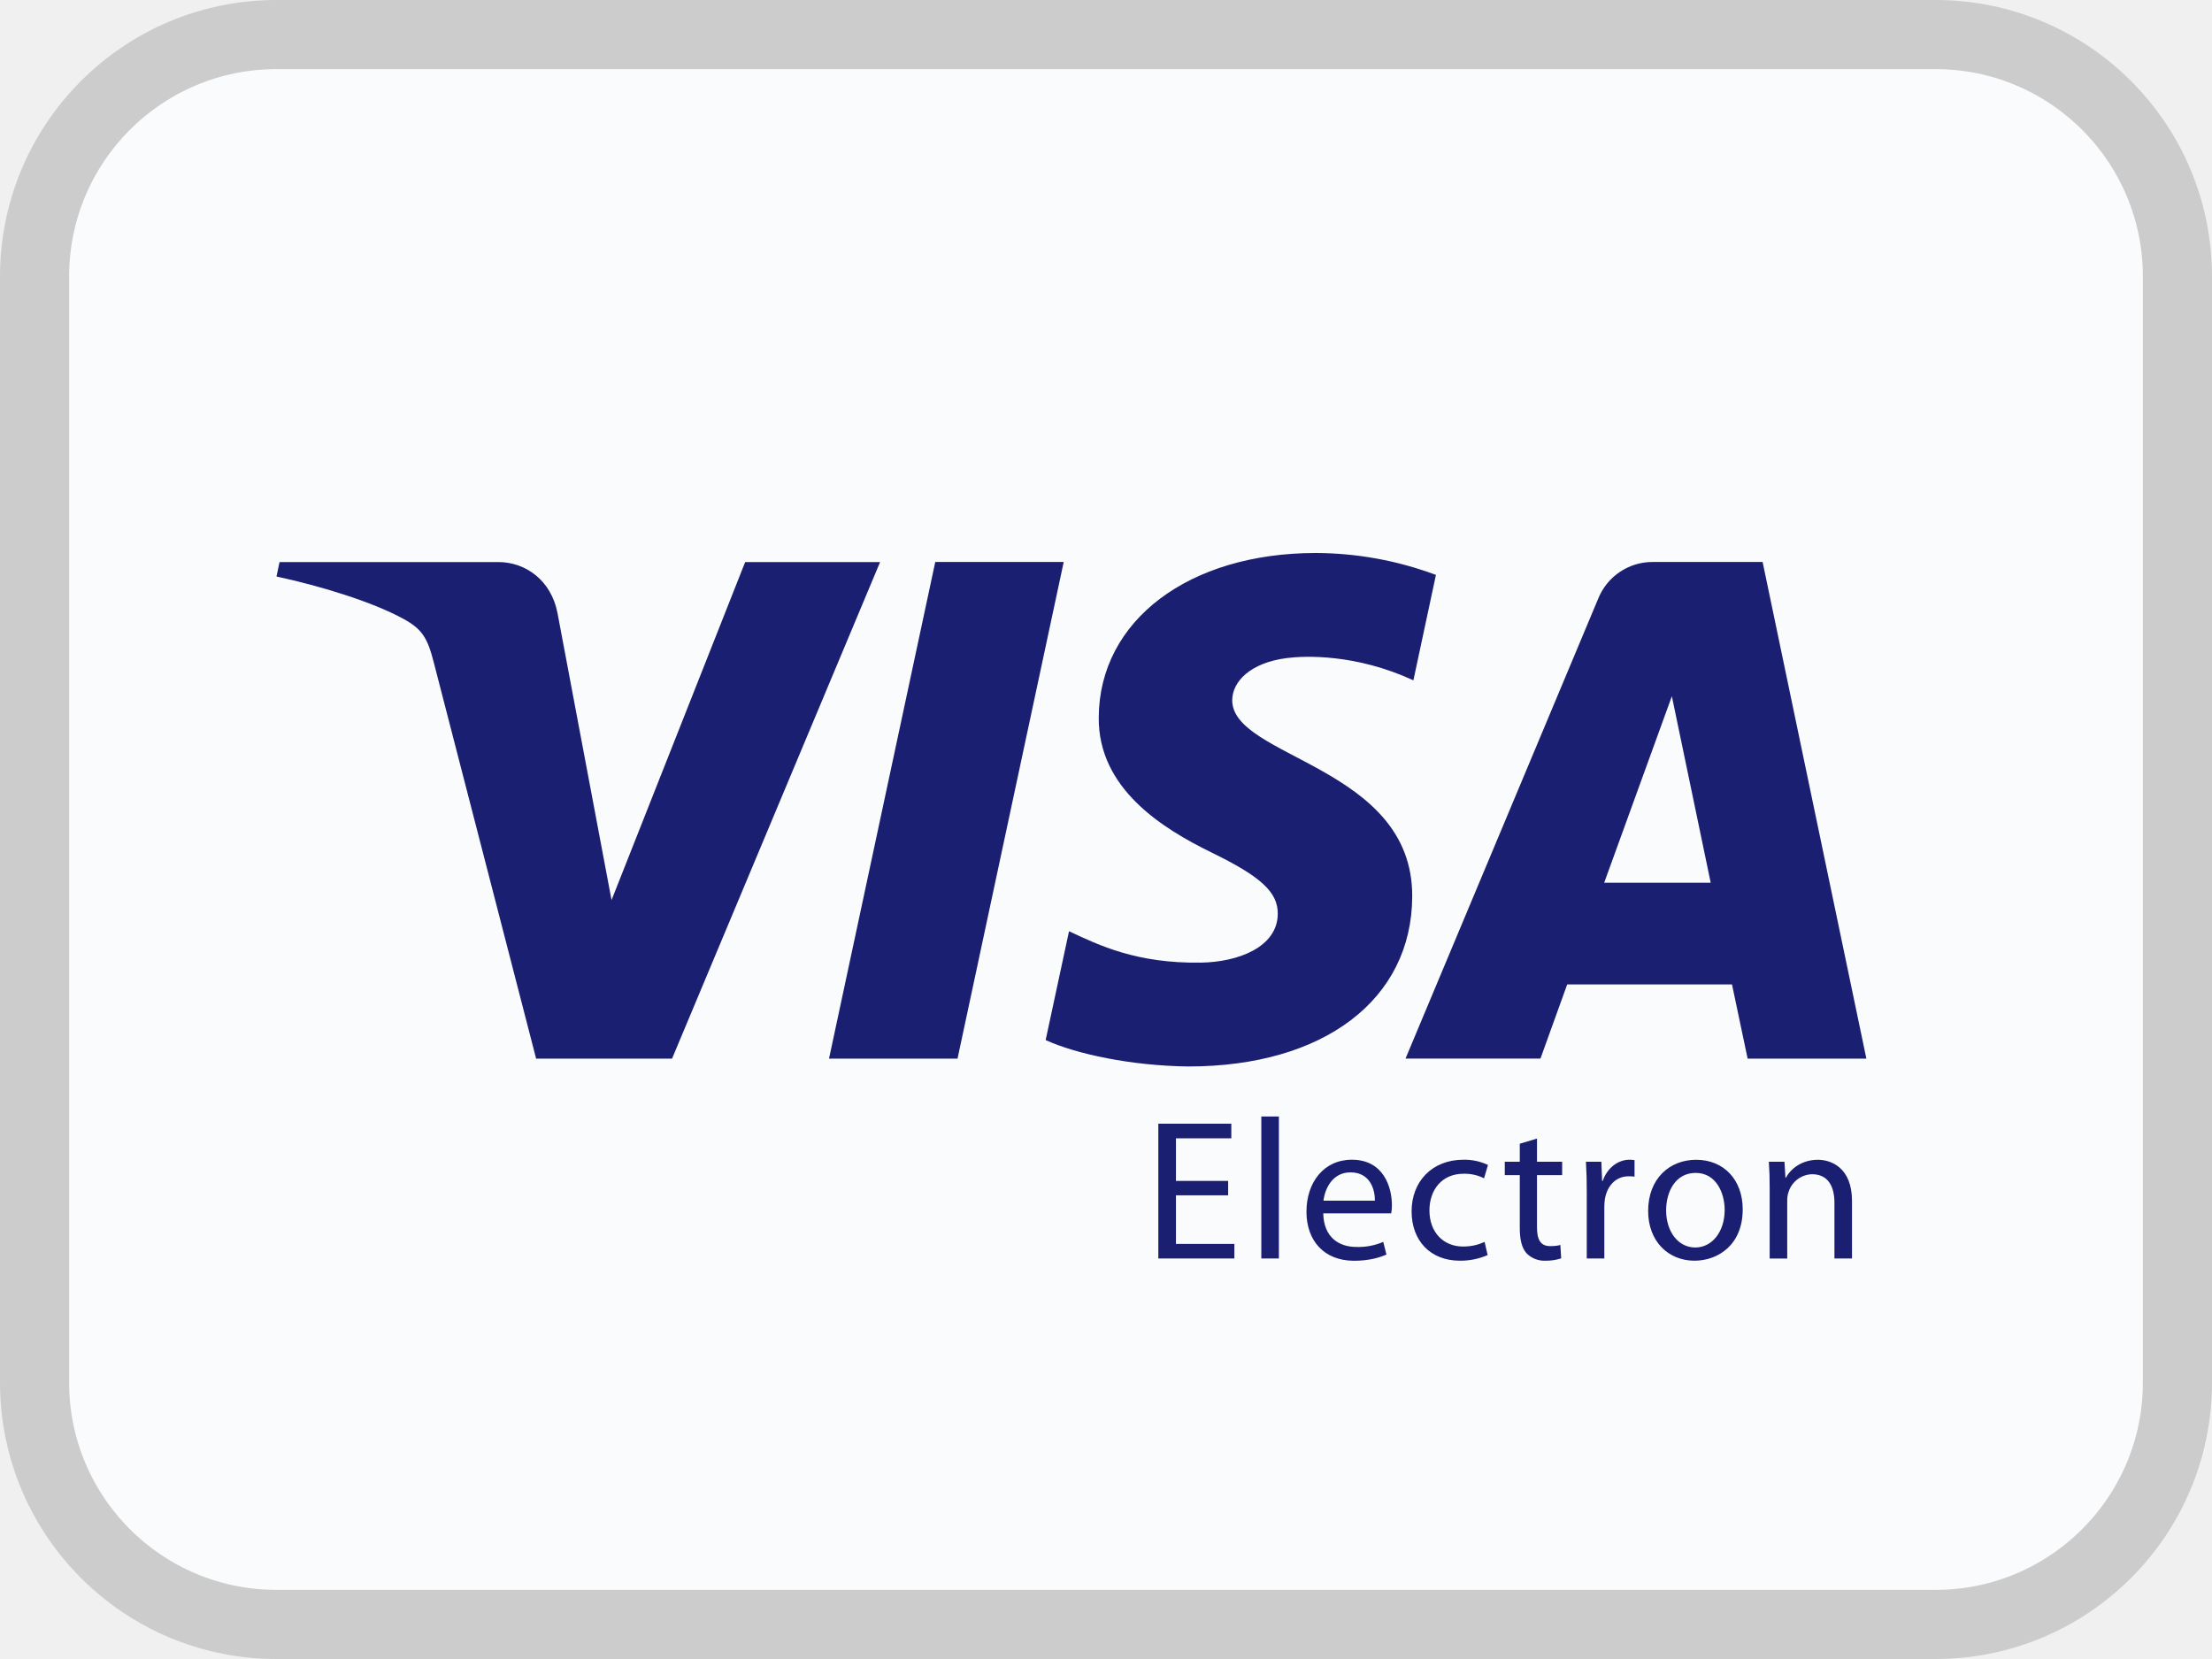
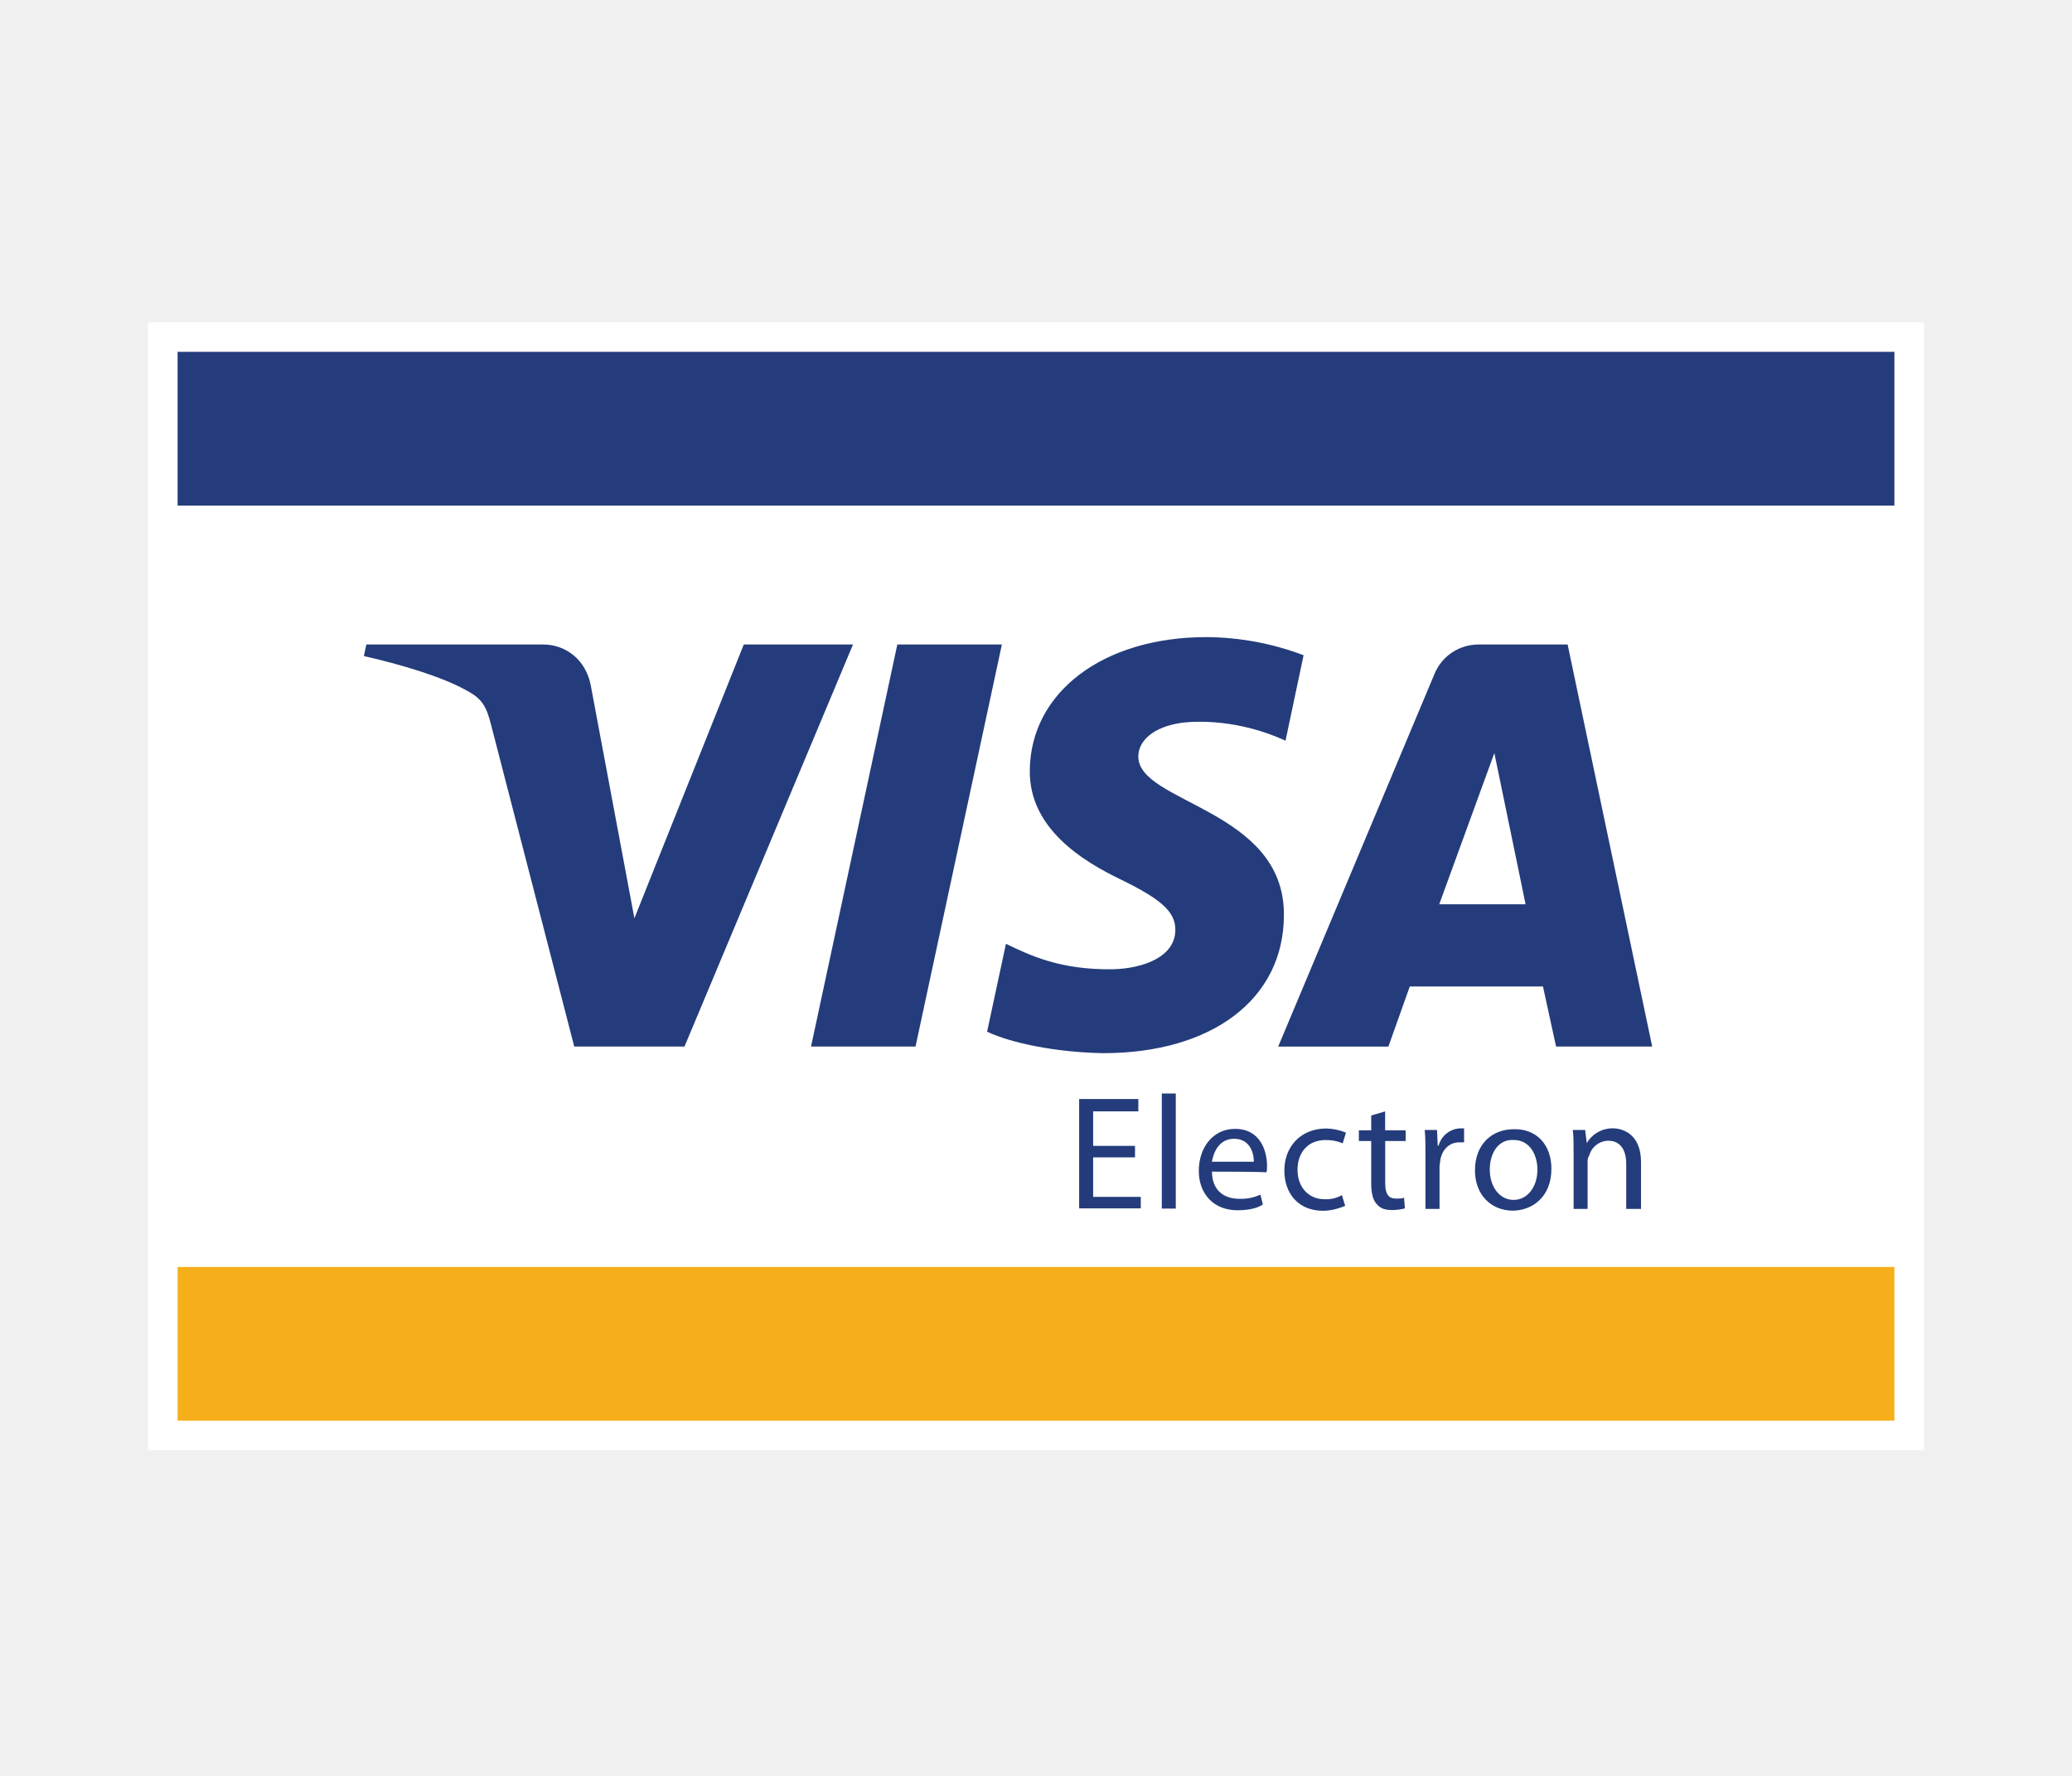
- <svg xmlns="http://www.w3.org/2000/svg" width="32" height="24" viewBox="0 0 32 24" fill="none">
-   <rect x=".5" y=".5" width="31" height="23" rx="3.5" fill="#FAFBFC" />
-   <path d="m12.732 8.131-3.01 7.184H7.756L6.275 9.582c-.09-.353-.168-.482-.442-.631C5.388 8.708 4.65 8.48 4 8.34l.044-.209h3.163c.402 0 .765.268.857.732l.783 4.158 1.933-4.89h1.953zm2.656 0-1.536 7.184h-1.859L13.53 8.13h1.858zm5.042 4.838c.008-1.895-2.621-2-2.604-2.847.006-.258.252-.532.788-.602.267-.034 1.001-.062 1.833.322l.326-1.525A5.01 5.01 0 0 0 19.035 8c-1.838 0-3.13.976-3.14 2.374-.012 1.035.923 1.611 1.626 1.956.724.352.967.578.964.892-.005.482-.578.696-1.112.704-.934.014-1.476-.253-1.908-.454l-.338 1.574c.435.2 1.236.373 2.066.382 1.954 0 3.231-.965 3.237-2.459zm4.852 2.346H27L25.499 8.13h-1.586a.846.846 0 0 0-.791.527l-2.789 6.657h1.952l.387-1.073h2.384l.226 1.073zm-2.075-2.545.979-2.698.562 2.698h-1.541zm-5.44 4.522h-.755v.703h.845v.211h-1.1v-1.95h1.056v.212h-.801v.616h.755v.208zm.48-1.14h.254v2.054h-.254v-2.053zm.896 1.4c.006.345.223.487.48.487a.913.913 0 0 0 .388-.073l.046.183c-.09.04-.245.09-.468.09-.431 0-.689-.287-.689-.71 0-.422.249-.752.657-.752.46 0 .579.4.579.657a.61.61 0 0 1-.01.119h-.983zm.747-.182c.002-.159-.067-.41-.353-.41-.26 0-.37.234-.391.41h.744zm1.63.787a.983.983 0 0 1-.401.081c-.423 0-.698-.286-.698-.714 0-.431.295-.747.752-.747a.8.8 0 0 1 .353.076l-.057.193a.624.624 0 0 0-.296-.066c-.32 0-.494.24-.494.53 0 .323.208.523.486.523.144 0 .24-.035.312-.067l.044.191zm.715-1.686v.335h.364V17h-.364v.755c0 .174.049.272.19.272.07 0 .11-.006.148-.017l.012.194a.696.696 0 0 1-.226.034.363.363 0 0 1-.275-.107c-.07-.078-.098-.202-.098-.367V17h-.217v-.194h.217v-.26l.249-.075zm.72.772a6.74 6.74 0 0 0-.012-.437h.223l.011.278h.009c.064-.188.22-.307.39-.307.026 0 .047.003.07.006v.24c-.026-.006-.052-.006-.087-.006-.18 0-.307.133-.341.325a.772.772 0 0 0-.009.118v.746h-.254v-.963zm2.256.252c0 .518-.362.743-.698.743-.376 0-.67-.278-.67-.72 0-.466.309-.74.694-.74.402 0 .674.291.674.717zm-1.108.014c0 .307.173.538.422.538.243 0 .425-.228.425-.544 0-.237-.118-.535-.42-.535-.297 0-.427.278-.427.541zm1.498-.324a5.04 5.04 0 0 0-.012-.379h.226l.014.232h.006c.07-.13.231-.26.463-.26.194 0 .494.115.494.595v.833h-.254V17.4c0-.225-.084-.413-.324-.413a.367.367 0 0 0-.341.26.36.36 0 0 0-.018.119v.841h-.254v-1.02z" fill="#1A1F71" />
-   <rect x=".5" y=".5" width="31" height="23" rx="3.5" stroke="#CCC" />
+ <svg xmlns="http://www.w3.org/2000/svg" width="28" height="24" viewBox="0 0 28 24" fill="none">
+   <path d="M26 19.6H2V4.356h24V19.6z" fill="#fff" />
+   <path d="M2.4 17.122h23.2V19.2H2.4v-2.078z" fill="#F6AF1A" />
+   <path d="M2.4 6.833h23.2V4.755H2.4v2.078zM13.539 8.71l-1.167 5.433H10.96l1.166-5.433h1.412zm5.91 3.511.745-2.044.422 2.044H19.45zm1.578 1.922h1.3L21.184 8.71h-1.2c-.267 0-.5.156-.6.4l-2.111 5.034h1.489l.289-.812h1.8l.177.811zm-3.677-1.777c.01-1.434-1.978-1.511-1.967-2.145 0-.2.189-.4.6-.455.2-.022.756-.045 1.389.244l.244-1.155a3.775 3.775 0 0 0-1.31-.245c-1.4 0-2.379.745-2.39 1.8-.01.778.7 1.222 1.234 1.478.544.267.733.433.733.678 0 .366-.433.522-.844.533-.711.011-1.123-.189-1.445-.344l-.255 1.188c.333.156.933.278 1.566.29 1.478 0 2.445-.734 2.445-1.867zM11.527 8.71 9.25 14.143H7.76L6.64 9.81c-.067-.266-.123-.366-.334-.478-.333-.188-.9-.355-1.389-.466l.034-.156H7.34c.3 0 .577.2.644.556l.589 3.144 1.478-3.7h1.477zm3.811 6.931h-.566v.534h.644v.155h-.833v-1.477h.8v.166h-.611v.467h.566v.155zm.362-.863h.189v1.555H15.7v-1.555zm1.244.922c0-.122-.055-.31-.267-.31-.2 0-.277.177-.3.31h.567zm-.566.134c0 .255.166.367.366.367a.63.63 0 0 0 .289-.056l.033.133c-.066.045-.177.078-.344.078-.322 0-.522-.222-.522-.533 0-.311.189-.567.489-.567.344 0 .433.3.433.5 0 .044 0 .067-.011.089.01-.011-.733-.011-.733-.011zm1.8.462c-.055.022-.166.067-.3.067-.322 0-.522-.223-.522-.545 0-.322.222-.567.567-.567a.74.74 0 0 1 .266.056l-.044.144a.575.575 0 0 0-.233-.044c-.245 0-.378.178-.378.4 0 .244.155.4.366.4a.423.423 0 0 0 .234-.056l.044.145zm.54-1.276v.255h.278v.145h-.277v.566c0 .134.033.212.144.212.056 0 .078 0 .111-.012l.011.145a.696.696 0 0 1-.178.022c-.088 0-.155-.022-.2-.078-.055-.055-.077-.155-.077-.277v-.578h-.167v-.145h.167v-.2l.188-.055zm.545.584c0-.122 0-.233-.01-.333h.166l.01.211h.012a.315.315 0 0 1 .289-.233h.055v.189h-.066c-.134 0-.234.1-.256.244 0 .022-.01.056-.01.089v.567h-.19v-.734zm.869.202c0 .233.133.41.322.41s.322-.177.322-.41c0-.178-.089-.4-.322-.4-.222-.011-.322.2-.322.4zm.833-.011c0 .388-.267.566-.522.566-.289 0-.511-.21-.511-.544 0-.356.233-.556.522-.556.311-.01.511.211.511.534zm.3-.235c0-.11 0-.2-.011-.289h.167l.022.178a.4.4 0 0 1 .355-.2c.145 0 .378.09.378.456v.633h-.2v-.611c0-.167-.066-.311-.244-.311a.273.273 0 0 0-.256.2.137.137 0 0 0-.022.078v.644h-.189v-.778z" fill="#243C7B" />
</svg>
